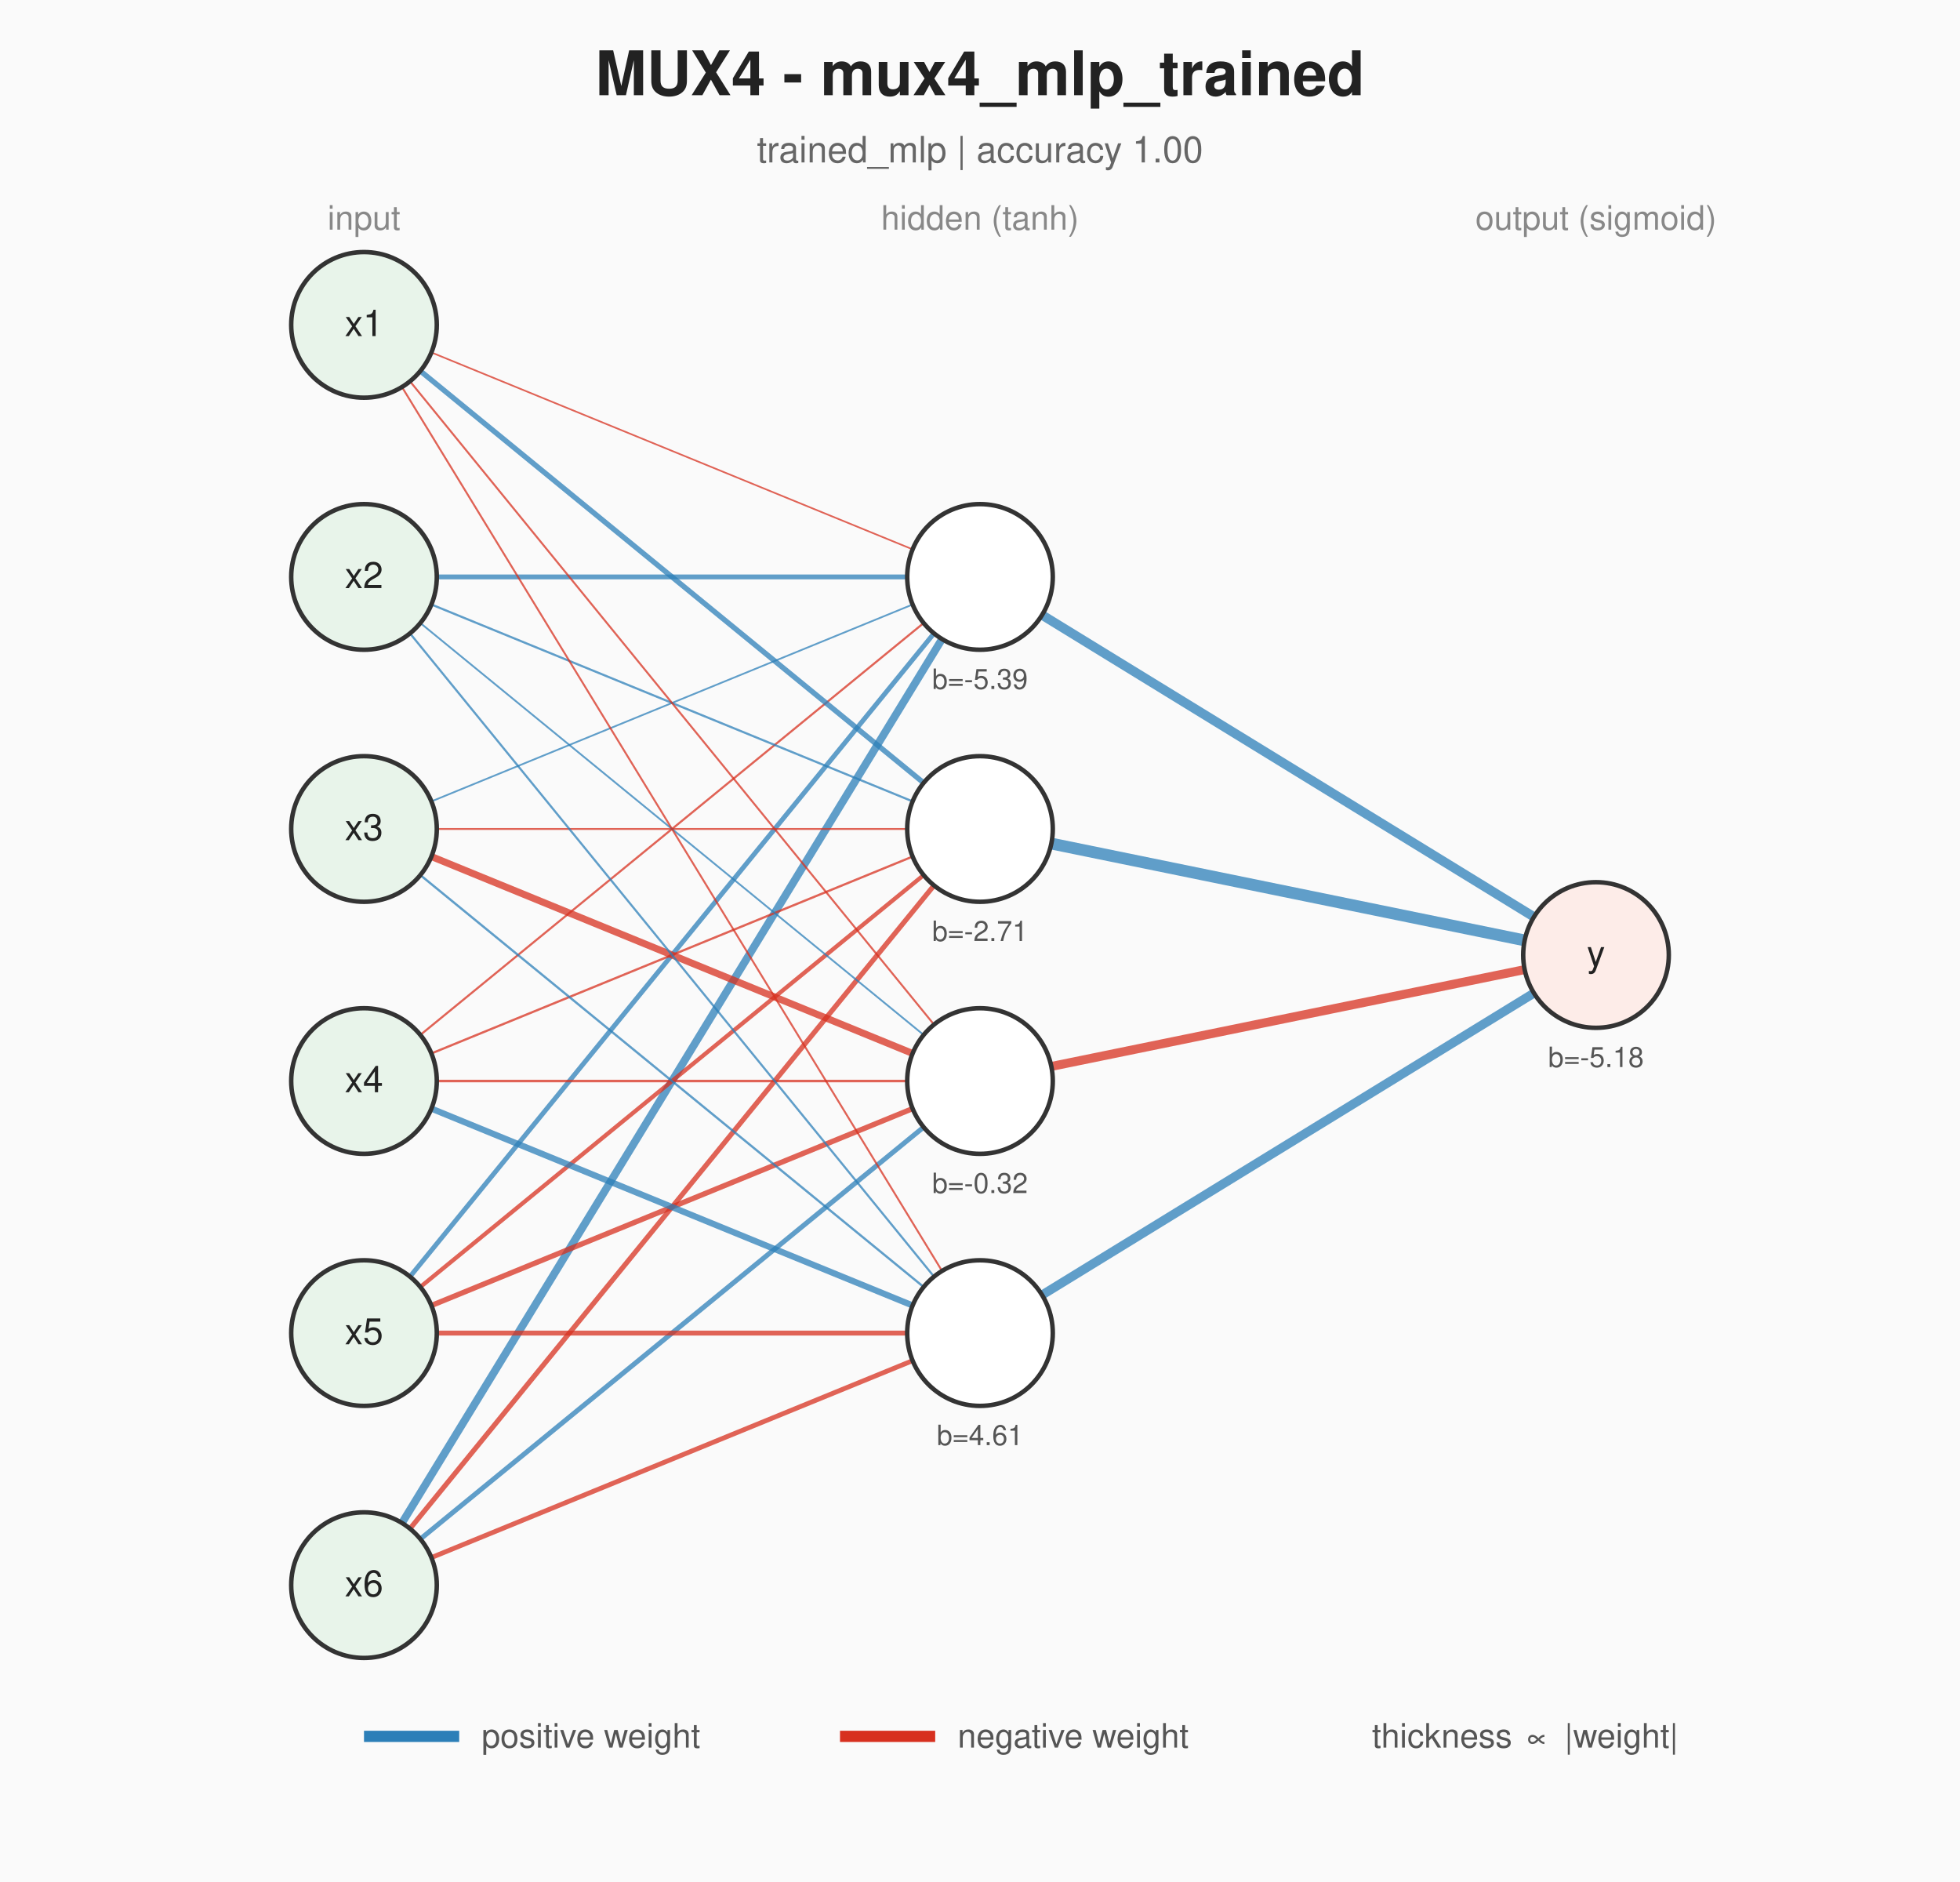
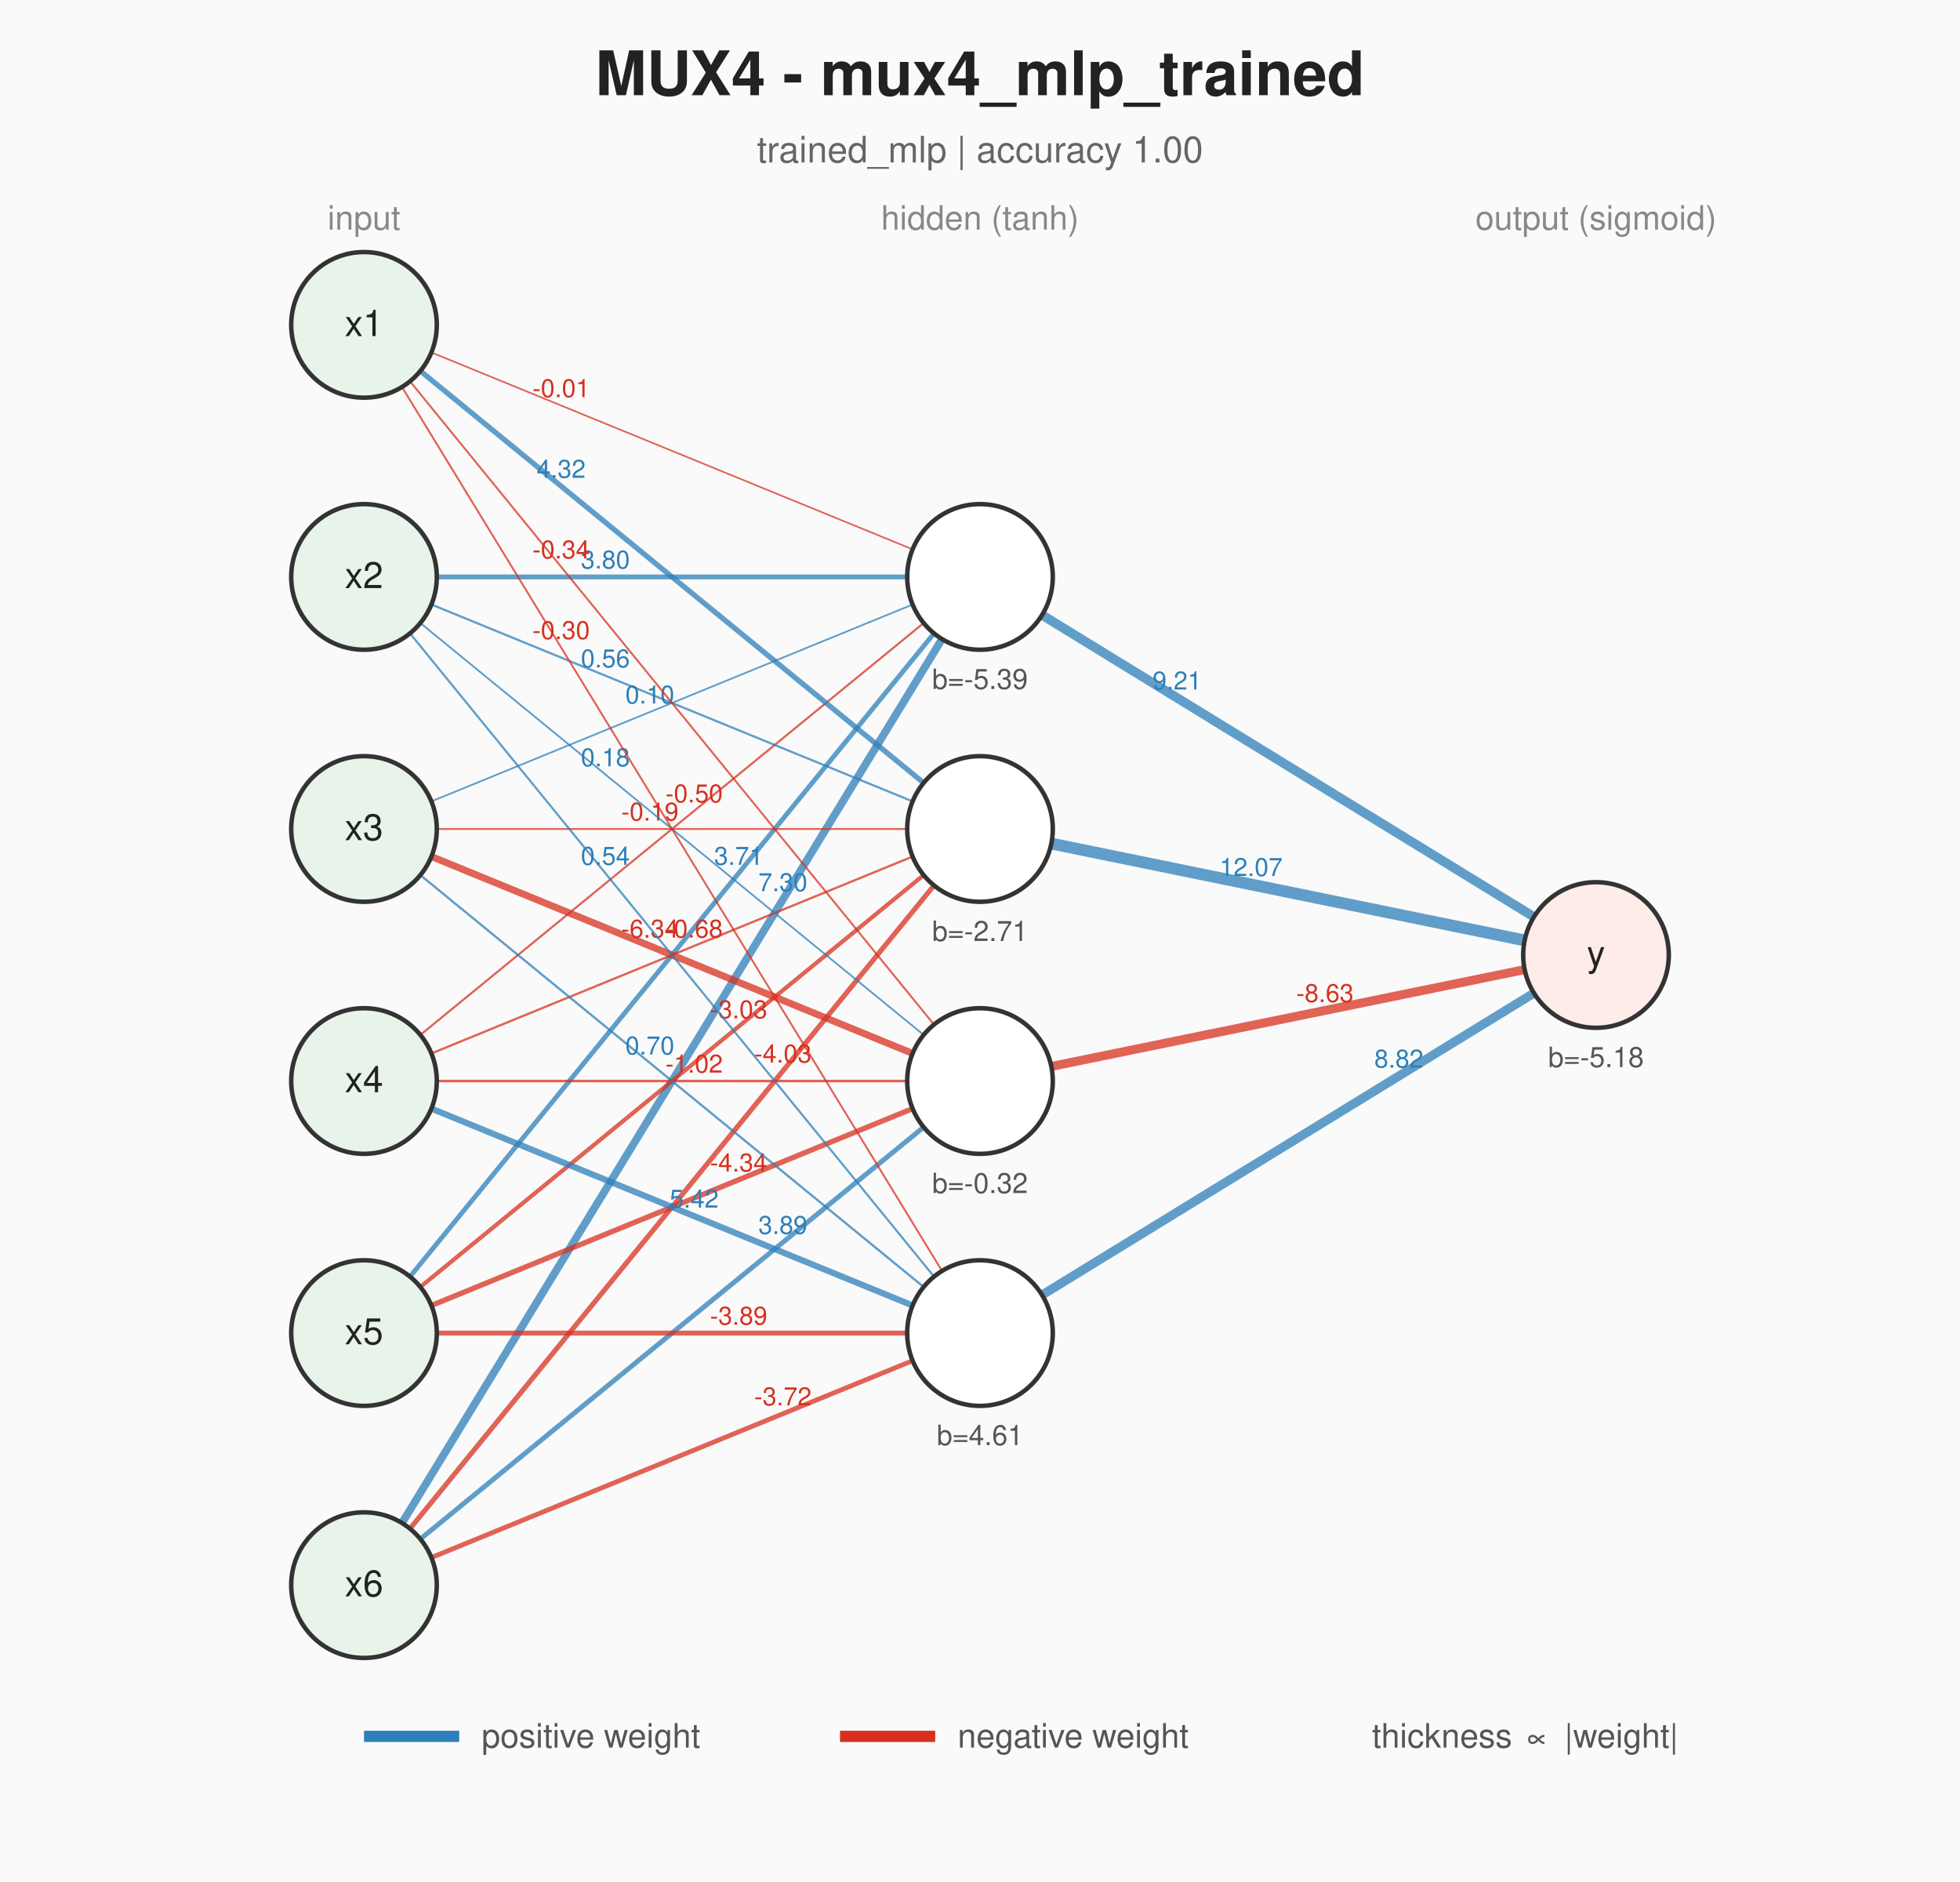
<svg xmlns="http://www.w3.org/2000/svg" width="700" height="672" viewBox="0 0 700 672" font-family="Helvetica, Arial, sans-serif">
  <rect width="700" height="672" fill="#fafafa" />
  <text x="350.0" y="34" text-anchor="middle" font-size="22" font-weight="bold" fill="#222">MUX4 - mux4_mlp_trained</text>
  <text x="350.0" y="58" text-anchor="middle" font-size="13" fill="#666">trained_mlp  |  accuracy 1.00</text>
  <line x1="130.0" y1="116.0" x2="350.0" y2="206.0" stroke="#d7301f" stroke-width="0.60" stroke-opacity="0.75" />
+   <text x="200.4" y="141.8" text-anchor="middle" font-size="9" fill="#d7301f">-0.01</text>
  <line x1="130.0" y1="206.0" x2="350.0" y2="206.0" stroke="#2c7fb8" stroke-width="1.73" stroke-opacity="0.75" />
+   <text x="216.2" y="203.0" text-anchor="middle" font-size="9" fill="#2c7fb8">3.80</text>
  <line x1="130.0" y1="296.0" x2="350.0" y2="206.0" stroke="#2c7fb8" stroke-width="0.63" stroke-opacity="0.75" />
+   <text x="232.1" y="251.2" text-anchor="middle" font-size="9" fill="#2c7fb8">0.10</text>
  <line x1="130.0" y1="386.0" x2="350.0" y2="206.0" stroke="#d7301f" stroke-width="0.75" stroke-opacity="0.75" />
+   <text x="247.9" y="286.5" text-anchor="middle" font-size="9" fill="#d7301f">-0.50</text>
  <line x1="130.0" y1="476.0" x2="350.0" y2="206.0" stroke="#2c7fb8" stroke-width="1.71" stroke-opacity="0.75" />
+   <text x="263.8" y="308.8" text-anchor="middle" font-size="9" fill="#2c7fb8">3.71</text>
  <line x1="130.0" y1="566.0" x2="350.0" y2="206.0" stroke="#2c7fb8" stroke-width="2.78" stroke-opacity="0.75" />
+   <text x="279.6" y="318.2" text-anchor="middle" font-size="9" fill="#2c7fb8">7.30</text>
  <line x1="130.0" y1="116.0" x2="350.0" y2="296.0" stroke="#2c7fb8" stroke-width="1.89" stroke-opacity="0.75" />
+   <text x="200.4" y="170.6" text-anchor="middle" font-size="9" fill="#2c7fb8">4.32</text>
  <line x1="130.0" y1="206.0" x2="350.0" y2="296.0" stroke="#2c7fb8" stroke-width="0.77" stroke-opacity="0.75" />
+   <text x="216.2" y="238.3" text-anchor="middle" font-size="9" fill="#2c7fb8">0.56</text>
  <line x1="130.0" y1="296.0" x2="350.0" y2="296.0" stroke="#d7301f" stroke-width="0.66" stroke-opacity="0.75" />
+   <text x="232.1" y="293.0" text-anchor="middle" font-size="9" fill="#d7301f">-0.19</text>
  <line x1="130.0" y1="386.0" x2="350.0" y2="296.0" stroke="#d7301f" stroke-width="0.80" stroke-opacity="0.75" />
+   <text x="247.9" y="334.8" text-anchor="middle" font-size="9" fill="#d7301f">-0.68</text>
  <line x1="130.0" y1="476.0" x2="350.0" y2="296.0" stroke="#d7301f" stroke-width="1.50" stroke-opacity="0.75" />
+   <text x="263.8" y="363.6" text-anchor="middle" font-size="9" fill="#d7301f">-3.03</text>
  <line x1="130.0" y1="566.0" x2="350.0" y2="296.0" stroke="#d7301f" stroke-width="1.80" stroke-opacity="0.75" />
+   <text x="279.6" y="379.4" text-anchor="middle" font-size="9" fill="#d7301f">-4.03</text>
  <line x1="130.0" y1="116.0" x2="350.0" y2="386.0" stroke="#d7301f" stroke-width="0.70" stroke-opacity="0.75" />
+   <text x="200.4" y="199.4" text-anchor="middle" font-size="9" fill="#d7301f">-0.34</text>
  <line x1="130.0" y1="206.0" x2="350.0" y2="386.0" stroke="#2c7fb8" stroke-width="0.65" stroke-opacity="0.75" />
+   <text x="216.2" y="273.6" text-anchor="middle" font-size="9" fill="#2c7fb8">0.18</text>
  <line x1="130.0" y1="296.0" x2="350.0" y2="386.0" stroke="#d7301f" stroke-width="2.49" stroke-opacity="0.75" />
+   <text x="232.1" y="334.8" text-anchor="middle" font-size="9" fill="#d7301f">-6.34</text>
  <line x1="130.0" y1="386.0" x2="350.0" y2="386.0" stroke="#d7301f" stroke-width="0.91" stroke-opacity="0.75" />
+   <text x="247.9" y="383.0" text-anchor="middle" font-size="9" fill="#d7301f">-1.02</text>
  <line x1="130.0" y1="476.0" x2="350.0" y2="386.0" stroke="#d7301f" stroke-width="1.89" stroke-opacity="0.75" />
+   <text x="263.8" y="418.3" text-anchor="middle" font-size="9" fill="#d7301f">-4.34</text>
  <line x1="130.0" y1="566.0" x2="350.0" y2="386.0" stroke="#2c7fb8" stroke-width="1.76" stroke-opacity="0.75" />
+   <text x="279.6" y="440.6" text-anchor="middle" font-size="9" fill="#2c7fb8">3.89</text>
  <line x1="130.0" y1="116.0" x2="350.0" y2="476.0" stroke="#d7301f" stroke-width="0.69" stroke-opacity="0.75" />
+   <text x="200.4" y="228.2" text-anchor="middle" font-size="9" fill="#d7301f">-0.30</text>
  <line x1="130.0" y1="206.0" x2="350.0" y2="476.0" stroke="#2c7fb8" stroke-width="0.76" stroke-opacity="0.75" />
+   <text x="216.2" y="308.8" text-anchor="middle" font-size="9" fill="#2c7fb8">0.54</text>
  <line x1="130.0" y1="296.0" x2="350.0" y2="476.0" stroke="#2c7fb8" stroke-width="0.81" stroke-opacity="0.75" />
+   <text x="232.1" y="376.5" text-anchor="middle" font-size="9" fill="#2c7fb8">0.70</text>
  <line x1="130.0" y1="386.0" x2="350.0" y2="476.0" stroke="#2c7fb8" stroke-width="2.22" stroke-opacity="0.75" />
+   <text x="247.9" y="431.2" text-anchor="middle" font-size="9" fill="#2c7fb8">5.42</text>
  <line x1="130.0" y1="476.0" x2="350.0" y2="476.0" stroke="#d7301f" stroke-width="1.76" stroke-opacity="0.75" />
+   <text x="263.8" y="473.0" text-anchor="middle" font-size="9" fill="#d7301f">-3.89</text>
  <line x1="130.0" y1="566.0" x2="350.0" y2="476.0" stroke="#d7301f" stroke-width="1.71" stroke-opacity="0.75" />
+   <text x="279.6" y="501.8" text-anchor="middle" font-size="9" fill="#d7301f">-3.72</text>
  <line x1="350.0" y1="206.0" x2="570.0" y2="341.0" stroke="#2c7fb8" stroke-width="3.35" stroke-opacity="0.75" />
+   <text x="420.4" y="246.2" text-anchor="middle" font-size="9" fill="#2c7fb8">9.21</text>
  <line x1="350.0" y1="296.0" x2="570.0" y2="341.0" stroke="#2c7fb8" stroke-width="4.20" stroke-opacity="0.75" />
+   <text x="446.8" y="312.8" text-anchor="middle" font-size="9" fill="#2c7fb8">12.07</text>
  <line x1="350.0" y1="386.0" x2="570.0" y2="341.0" stroke="#d7301f" stroke-width="3.18" stroke-opacity="0.75" />
+   <text x="473.2" y="357.8" text-anchor="middle" font-size="9" fill="#d7301f">-8.63</text>
  <line x1="350.0" y1="476.0" x2="570.0" y2="341.0" stroke="#2c7fb8" stroke-width="3.23" stroke-opacity="0.75" />
+   <text x="499.6" y="381.2" text-anchor="middle" font-size="9" fill="#2c7fb8">8.82</text>
  <circle cx="130.0" cy="116.0" r="26" fill="#e8f4ea" stroke="#333333" stroke-width="1.6" />
  <text x="130.0" y="120.0" text-anchor="middle" font-size="13" fill="#222">x1</text>
  <circle cx="130.0" cy="206.0" r="26" fill="#e8f4ea" stroke="#333333" stroke-width="1.6" />
  <text x="130.0" y="210.0" text-anchor="middle" font-size="13" fill="#222">x2</text>
  <circle cx="130.0" cy="296.0" r="26" fill="#e8f4ea" stroke="#333333" stroke-width="1.6" />
  <text x="130.0" y="300.0" text-anchor="middle" font-size="13" fill="#222">x3</text>
  <circle cx="130.0" cy="386.0" r="26" fill="#e8f4ea" stroke="#333333" stroke-width="1.6" />
  <text x="130.0" y="390.0" text-anchor="middle" font-size="13" fill="#222">x4</text>
  <circle cx="130.0" cy="476.0" r="26" fill="#e8f4ea" stroke="#333333" stroke-width="1.6" />
  <text x="130.0" y="480.0" text-anchor="middle" font-size="13" fill="#222">x5</text>
  <circle cx="130.0" cy="566.0" r="26" fill="#e8f4ea" stroke="#333333" stroke-width="1.6" />
  <text x="130.0" y="570.0" text-anchor="middle" font-size="13" fill="#222">x6</text>
  <text x="130.0" y="82.0" text-anchor="middle" font-size="12" fill="#888">input</text>
  <circle cx="350.0" cy="206.0" r="26" fill="#ffffff" stroke="#333333" stroke-width="1.6" />
  <text x="350.0" y="246.0" text-anchor="middle" font-size="10" fill="#555">b=-5.39</text>
  <circle cx="350.0" cy="296.0" r="26" fill="#ffffff" stroke="#333333" stroke-width="1.6" />
  <text x="350.0" y="336.0" text-anchor="middle" font-size="10" fill="#555">b=-2.71</text>
  <circle cx="350.0" cy="386.0" r="26" fill="#ffffff" stroke="#333333" stroke-width="1.6" />
  <text x="350.0" y="426.0" text-anchor="middle" font-size="10" fill="#555">b=-0.32</text>
  <circle cx="350.0" cy="476.0" r="26" fill="#ffffff" stroke="#333333" stroke-width="1.6" />
  <text x="350.0" y="516.0" text-anchor="middle" font-size="10" fill="#555">b=4.61</text>
  <text x="350.0" y="82.0" text-anchor="middle" font-size="12" fill="#888">hidden (tanh)</text>
  <circle cx="570.0" cy="341.0" r="26" fill="#fdece8" stroke="#333333" stroke-width="1.6" />
  <text x="570.0" y="345.0" text-anchor="middle" font-size="13" fill="#222">y</text>
  <text x="570.0" y="381.0" text-anchor="middle" font-size="10" fill="#555">b=-5.18</text>
  <text x="570.0" y="82.0" text-anchor="middle" font-size="12" fill="#888">output (sigmoid)</text>
  <line x1="130" y1="620" x2="164" y2="620" stroke="#2c7fb8" stroke-width="4" />
  <text x="172" y="624" font-size="12" fill="#555">positive weight</text>
  <line x1="300" y1="620" x2="334" y2="620" stroke="#d7301f" stroke-width="4" />
  <text x="342" y="624" font-size="12" fill="#555">negative weight</text>
  <text x="490" y="624" font-size="12" fill="#555">thickness ∝ |weight|</text>
</svg>
